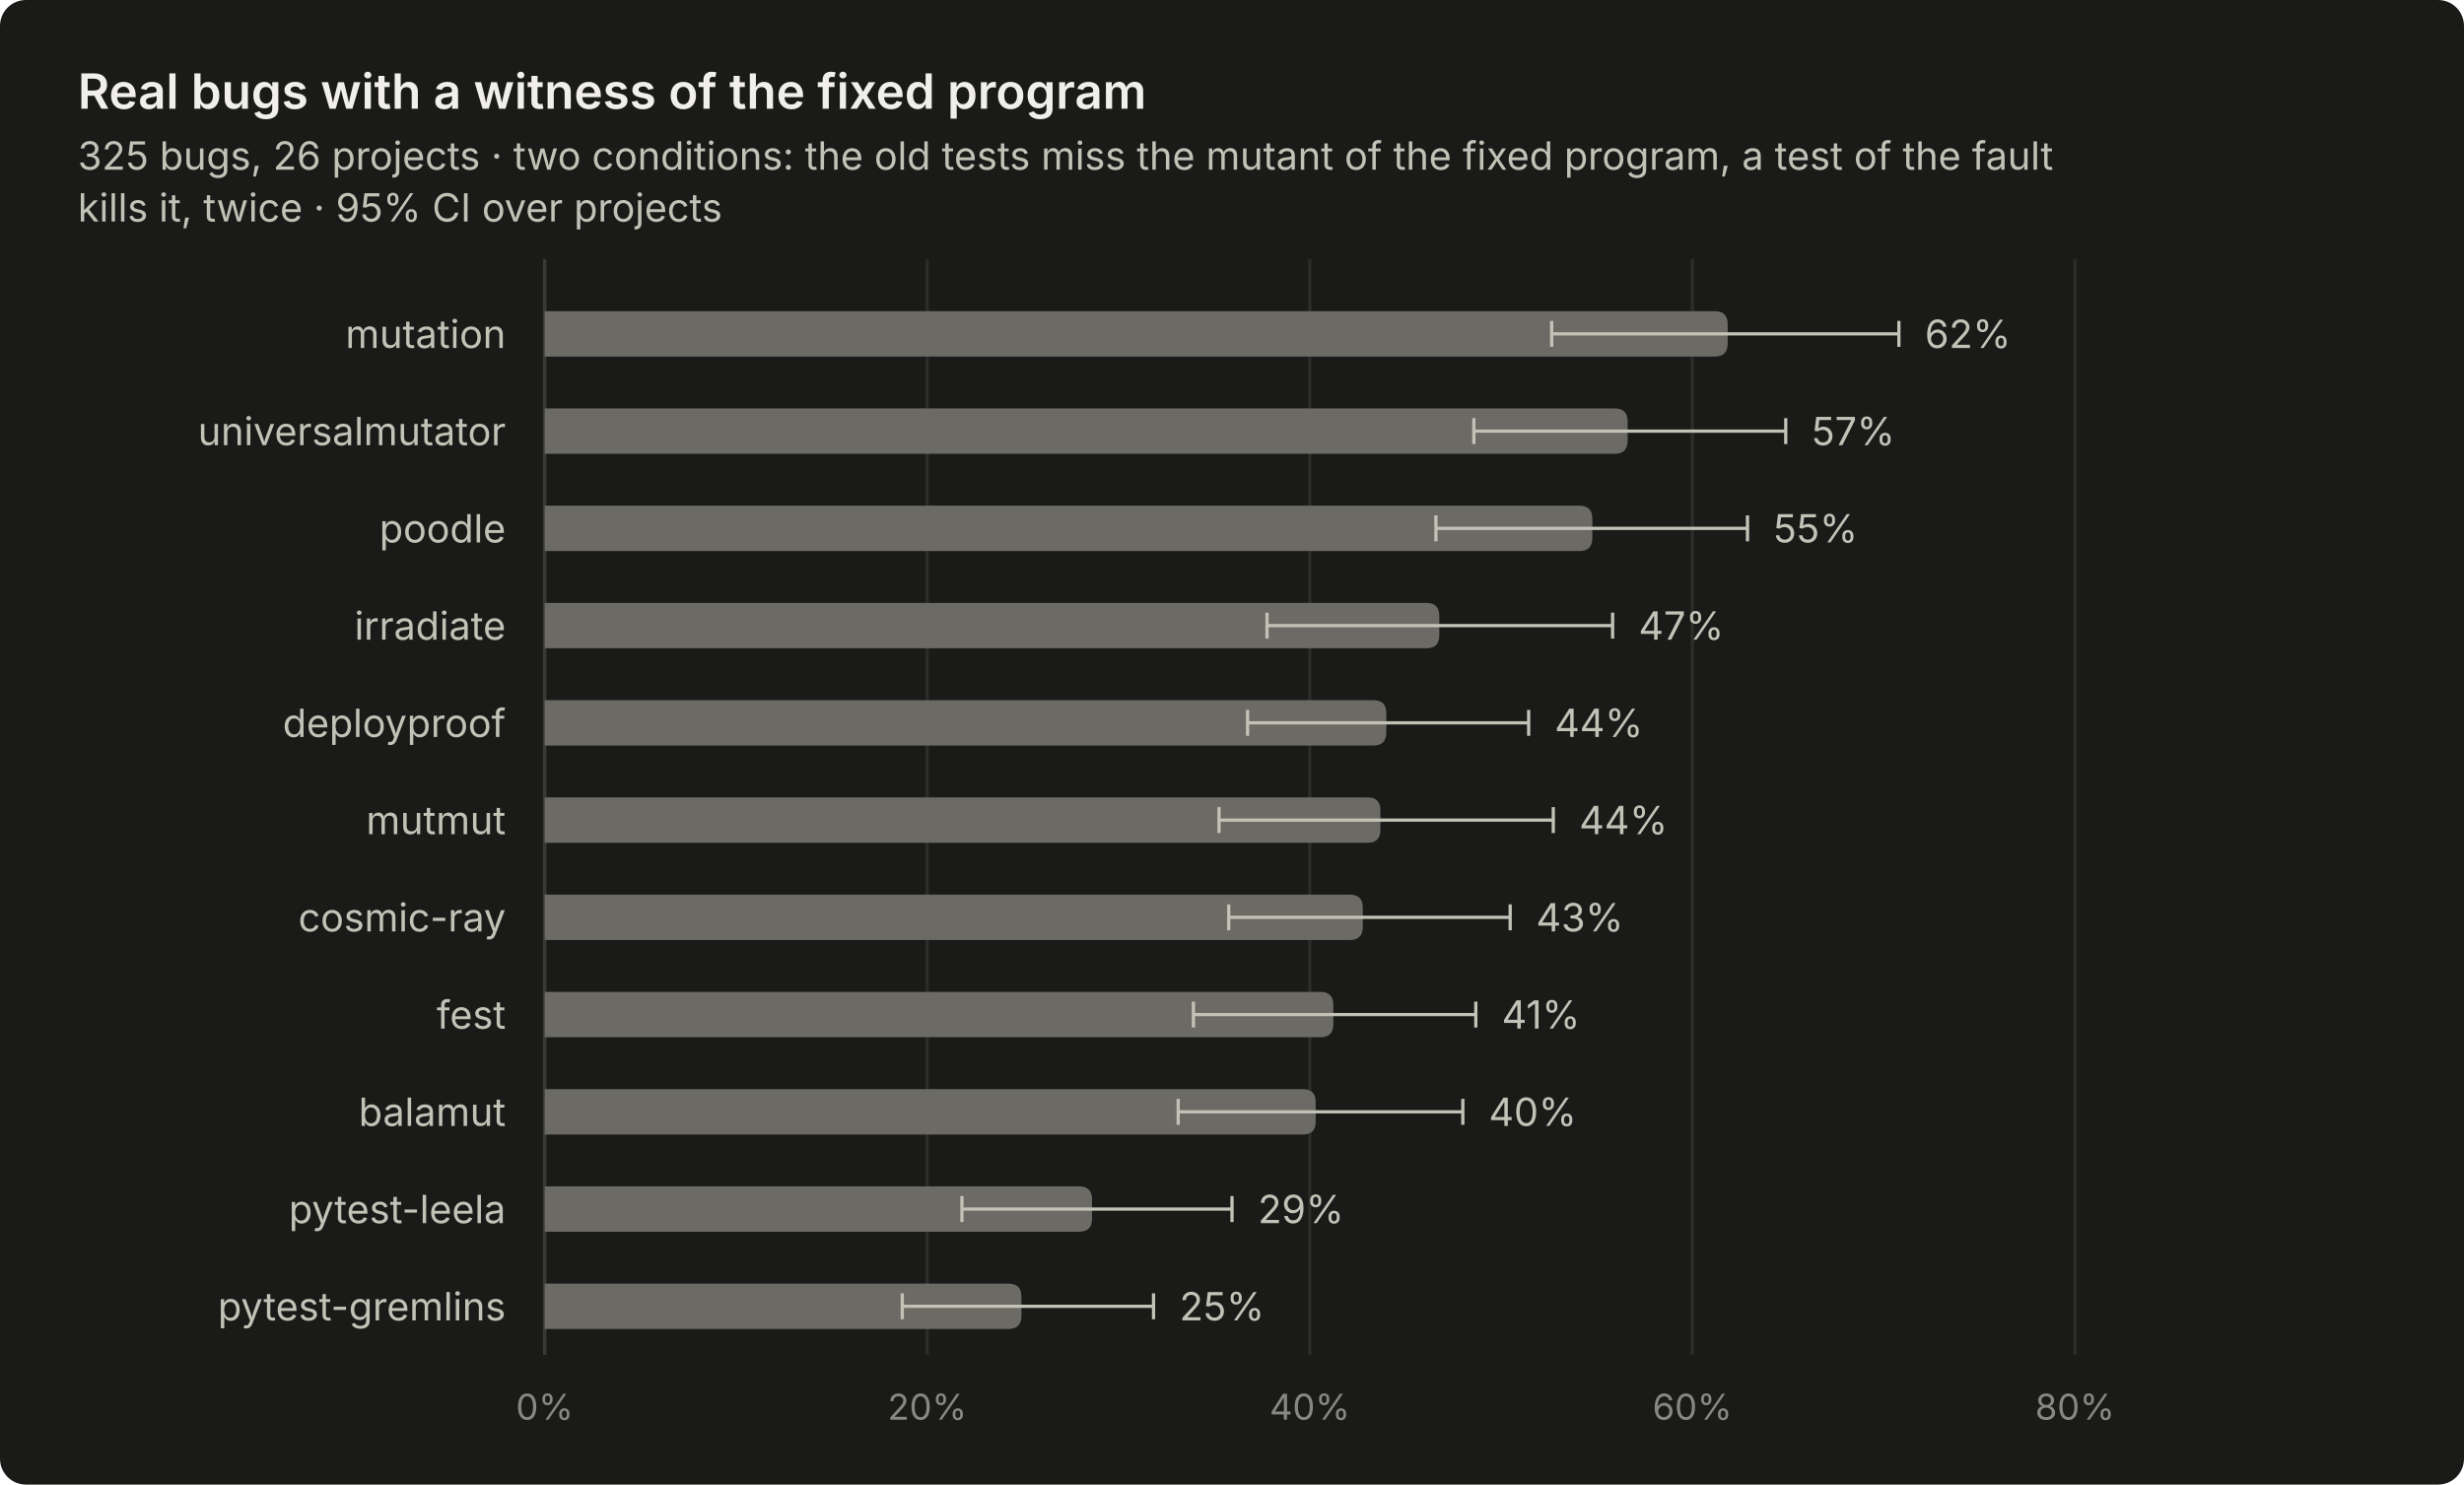
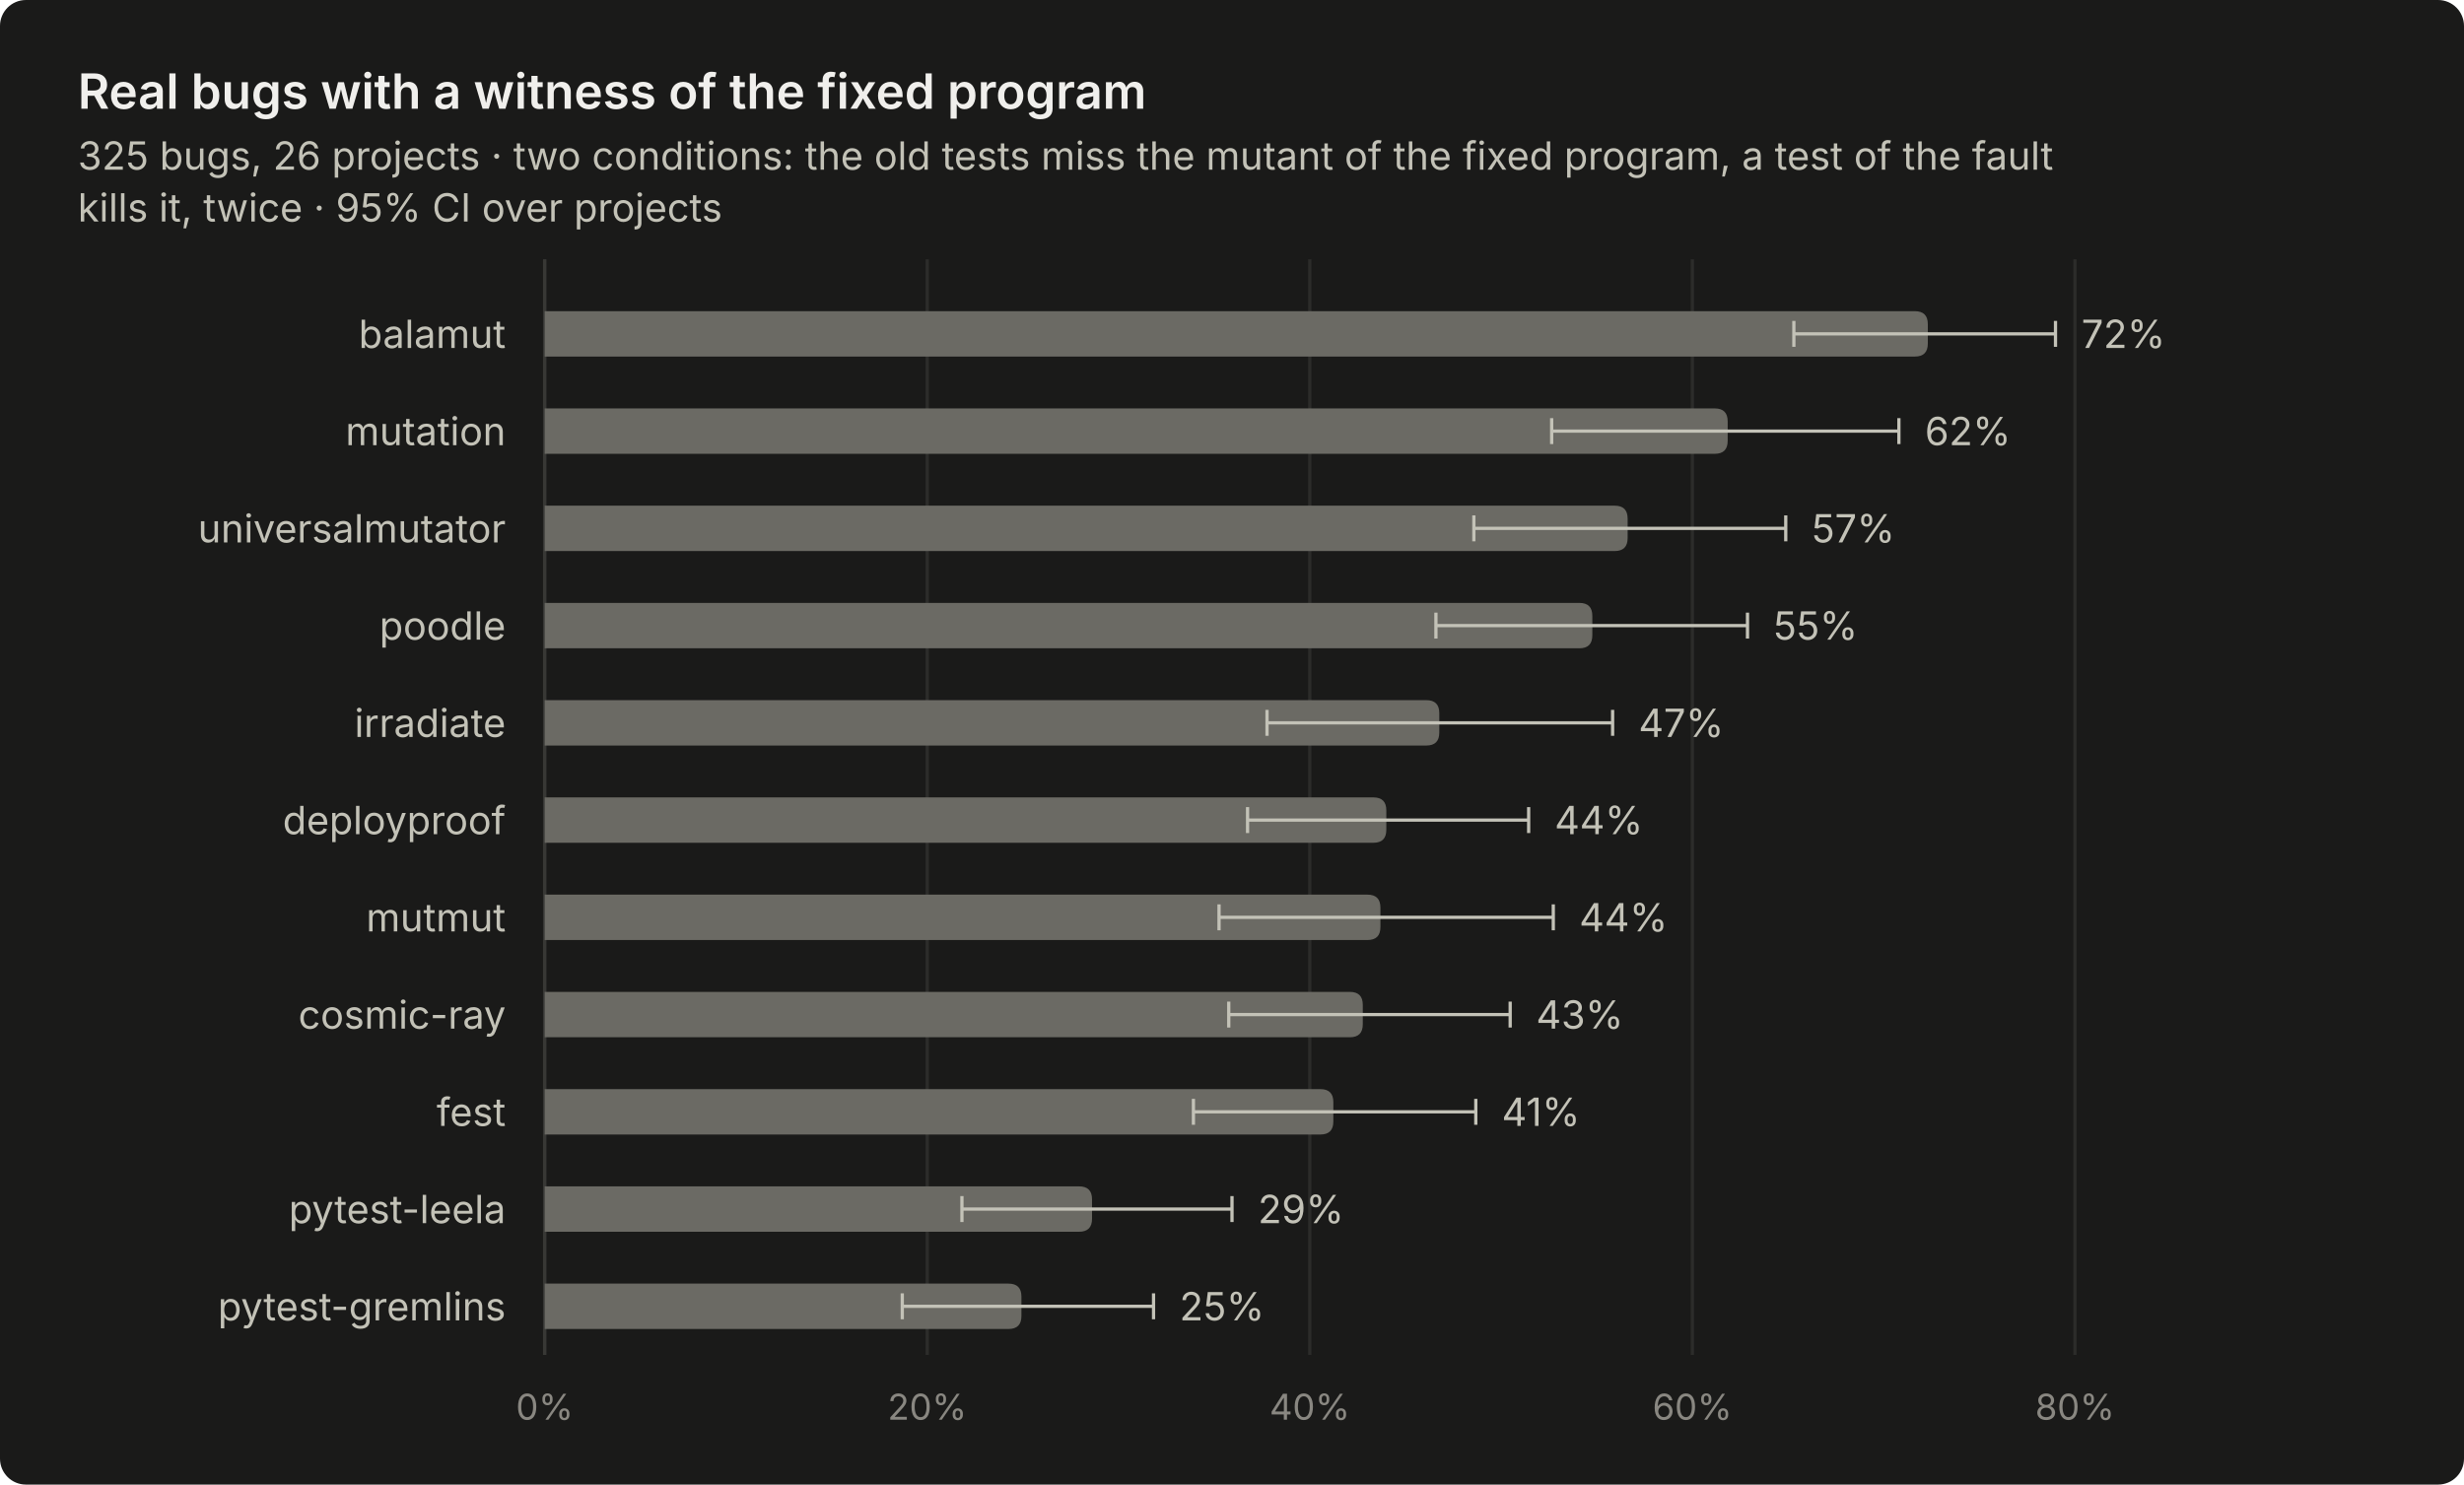
<svg xmlns="http://www.w3.org/2000/svg" width="760" height="458" viewBox="0 0 760 458" font-family="system-ui, -apple-system, &quot;Segoe UI&quot;, sans-serif" role="img" aria-label="Real bugs with a witness of the fixed program">
  <rect width="760" height="458" fill="#1a1a19" rx="8" />
  <text x="24.0" y="28.0" fill="#f0efec" font-size="15" font-weight="600" text-anchor="start" dominant-baseline="middle">Real bugs with a witness of the fixed program</text>
  <text x="24.0" y="48.0" fill="#c3c2b7" font-size="12" font-weight="400" text-anchor="start" dominant-baseline="middle">325 bugs, 26 projects · two conditions: the old tests miss the mutant of the fixed program, a test of the fault</text>
  <text x="24.0" y="64.0" fill="#c3c2b7" font-size="12" font-weight="400" text-anchor="start" dominant-baseline="middle">kills it, twice · 95% CI over projects</text>
  <g transform="translate(0,16)">
    <line x1="168.0" y1="64" x2="168.0" y2="402" stroke="#2c2c2a" stroke-width="1" />
    <text x="168.0" y="418.0" fill="#898781" font-size="11" font-weight="400" text-anchor="middle" dominant-baseline="middle">0%</text>
    <line x1="286.0" y1="64" x2="286.0" y2="402" stroke="#2c2c2a" stroke-width="1" />
    <text x="286.0" y="418.0" fill="#898781" font-size="11" font-weight="400" text-anchor="middle" dominant-baseline="middle">20%</text>
    <line x1="404.0" y1="64" x2="404.0" y2="402" stroke="#2c2c2a" stroke-width="1" />
    <text x="404.0" y="418.0" fill="#898781" font-size="11" font-weight="400" text-anchor="middle" dominant-baseline="middle">40%</text>
    <line x1="522.0" y1="64" x2="522.0" y2="402" stroke="#2c2c2a" stroke-width="1" />
    <text x="522.0" y="418.0" fill="#898781" font-size="11" font-weight="400" text-anchor="middle" dominant-baseline="middle">60%</text>
    <line x1="640.0" y1="64" x2="640.0" y2="402" stroke="#2c2c2a" stroke-width="1" />
    <text x="640.0" y="418.0" fill="#898781" font-size="11" font-weight="400" text-anchor="middle" dominant-baseline="middle">80%</text>
    <line x1="168" y1="64" x2="168" y2="402" stroke="#383835" stroke-width="1" />
-     <text x="156.0" y="87.0" fill="#c3c2b7" font-size="12" font-weight="400" text-anchor="end" dominant-baseline="middle">mutation</text>
-     <path d="M168.00,80.00 H528.89 Q532.89,80.00 532.89,84.00 V90.00 Q532.89,94.00 528.89,94.00 H168.00 Z" fill="#6b6a64" />
-     <line x1="478.6" y1="87.0" x2="585.7" y2="87.0" stroke="#c3c2b7" stroke-width="1" />
-     <line x1="478.6" y1="83.0" x2="478.6" y2="91.0" stroke="#c3c2b7" stroke-width="1" />
-     <line x1="585.7" y1="83.0" x2="585.7" y2="91.0" stroke="#c3c2b7" stroke-width="1" />
-     <text x="593.7" y="87.0" fill="#c3c2b7" font-size="12" font-weight="400" text-anchor="start" dominant-baseline="middle">62%</text>
-     <text x="156.0" y="117.0" fill="#c3c2b7" font-size="12" font-weight="400" text-anchor="end" dominant-baseline="middle">universalmutator</text>
-     <path d="M168.00,110.00 H498.03 Q502.03,110.00 502.03,114.00 V120.00 Q502.03,124.00 498.03,124.00 H168.00 Z" fill="#6b6a64" />
-     <line x1="454.6" y1="117.0" x2="550.8" y2="117.0" stroke="#c3c2b7" stroke-width="1" />
-     <line x1="454.6" y1="113.0" x2="454.6" y2="121.0" stroke="#c3c2b7" stroke-width="1" />
-     <line x1="550.8" y1="113.0" x2="550.8" y2="121.0" stroke="#c3c2b7" stroke-width="1" />
-     <text x="558.8" y="117.0" fill="#c3c2b7" font-size="12" font-weight="400" text-anchor="start" dominant-baseline="middle">57%</text>
-     <text x="156.0" y="147.0" fill="#c3c2b7" font-size="12" font-weight="400" text-anchor="end" dominant-baseline="middle">poodle</text>
-     <path d="M168.00,140.00 H487.14 Q491.14,140.00 491.14,144.00 V150.00 Q491.14,154.00 487.14,154.00 H168.00 Z" fill="#6b6a64" />
-     <line x1="442.9" y1="147.0" x2="539.0" y2="147.0" stroke="#c3c2b7" stroke-width="1" />
-     <line x1="442.9" y1="143.0" x2="442.9" y2="151.0" stroke="#c3c2b7" stroke-width="1" />
-     <line x1="539.0" y1="143.0" x2="539.0" y2="151.0" stroke="#c3c2b7" stroke-width="1" />
-     <text x="547.0" y="147.0" fill="#c3c2b7" font-size="12" font-weight="400" text-anchor="start" dominant-baseline="middle">55%</text>
-     <text x="156.0" y="177.0" fill="#c3c2b7" font-size="12" font-weight="400" text-anchor="end" dominant-baseline="middle">irradiate</text>
-     <path d="M168.00,170.00 H439.94 Q443.94,170.00 443.94,174.00 V180.00 Q443.94,184.00 439.94,184.00 H168.00 Z" fill="#6b6a64" />
-     <line x1="390.8" y1="177.0" x2="497.4" y2="177.0" stroke="#c3c2b7" stroke-width="1" />
-     <line x1="390.8" y1="173.0" x2="390.8" y2="181.0" stroke="#c3c2b7" stroke-width="1" />
-     <line x1="497.4" y1="173.0" x2="497.4" y2="181.0" stroke="#c3c2b7" stroke-width="1" />
-     <text x="505.4" y="177.0" fill="#c3c2b7" font-size="12" font-weight="400" text-anchor="start" dominant-baseline="middle">47%</text>
-     <text x="156.0" y="207.0" fill="#c3c2b7" font-size="12" font-weight="400" text-anchor="end" dominant-baseline="middle">deployproof</text>
-     <path d="M168.00,200.00 H423.60 Q427.60,200.00 427.60,204.00 V210.00 Q427.60,214.00 423.60,214.00 H168.00 Z" fill="#6b6a64" />
-     <line x1="384.8" y1="207.0" x2="471.5" y2="207.0" stroke="#c3c2b7" stroke-width="1" />
-     <line x1="384.8" y1="203.0" x2="384.8" y2="211.0" stroke="#c3c2b7" stroke-width="1" />
-     <line x1="471.5" y1="203.0" x2="471.5" y2="211.0" stroke="#c3c2b7" stroke-width="1" />
-     <text x="479.5" y="207.0" fill="#c3c2b7" font-size="12" font-weight="400" text-anchor="start" dominant-baseline="middle">44%</text>
-     <text x="156.0" y="237.0" fill="#c3c2b7" font-size="12" font-weight="400" text-anchor="end" dominant-baseline="middle">mutmut</text>
-     <path d="M168.00,230.00 H421.78 Q425.78,230.00 425.78,234.00 V240.00 Q425.78,244.00 421.78,244.00 H168.00 Z" fill="#6b6a64" />
-     <line x1="376.0" y1="237.0" x2="479.1" y2="237.0" stroke="#c3c2b7" stroke-width="1" />
-     <line x1="376.0" y1="233.0" x2="376.0" y2="241.0" stroke="#c3c2b7" stroke-width="1" />
-     <line x1="479.1" y1="233.0" x2="479.1" y2="241.0" stroke="#c3c2b7" stroke-width="1" />
-     <text x="487.1" y="237.0" fill="#c3c2b7" font-size="12" font-weight="400" text-anchor="start" dominant-baseline="middle">44%</text>
-     <text x="156.0" y="267.0" fill="#c3c2b7" font-size="12" font-weight="400" text-anchor="end" dominant-baseline="middle">cosmic-ray</text>
-     <path d="M168.00,260.00 H416.34 Q420.34,260.00 420.34,264.00 V270.00 Q420.34,274.00 416.34,274.00 H168.00 Z" fill="#6b6a64" />
-     <line x1="379.0" y1="267.0" x2="465.8" y2="267.0" stroke="#c3c2b7" stroke-width="1" />
-     <line x1="379.0" y1="263.0" x2="379.0" y2="271.0" stroke="#c3c2b7" stroke-width="1" />
-     <line x1="465.8" y1="263.0" x2="465.8" y2="271.0" stroke="#c3c2b7" stroke-width="1" />
-     <text x="473.8" y="267.0" fill="#c3c2b7" font-size="12" font-weight="400" text-anchor="start" dominant-baseline="middle">43%</text>
-     <text x="156.0" y="297.0" fill="#c3c2b7" font-size="12" font-weight="400" text-anchor="end" dominant-baseline="middle">fest</text>
-     <path d="M168.00,290.00 H407.26 Q411.26,290.00 411.26,294.00 V300.00 Q411.26,304.00 407.26,304.00 H168.00 Z" fill="#6b6a64" />
-     <line x1="368.1" y1="297.0" x2="455.2" y2="297.0" stroke="#c3c2b7" stroke-width="1" />
-     <line x1="368.1" y1="293.0" x2="368.1" y2="301.0" stroke="#c3c2b7" stroke-width="1" />
-     <line x1="455.2" y1="293.0" x2="455.2" y2="301.0" stroke="#c3c2b7" stroke-width="1" />
-     <text x="463.2" y="297.0" fill="#c3c2b7" font-size="12" font-weight="400" text-anchor="start" dominant-baseline="middle">41%</text>
-     <text x="156.0" y="327.0" fill="#c3c2b7" font-size="12" font-weight="400" text-anchor="end" dominant-baseline="middle">balamut</text>
-     <path d="M168.00,320.00 H401.82 Q405.82,320.00 405.82,324.00 V330.00 Q405.82,334.00 401.82,334.00 H168.00 Z" fill="#6b6a64" />
-     <line x1="363.4" y1="327.0" x2="451.2" y2="327.0" stroke="#c3c2b7" stroke-width="1" />
-     <line x1="363.4" y1="323.0" x2="363.4" y2="331.0" stroke="#c3c2b7" stroke-width="1" />
-     <line x1="451.2" y1="323.0" x2="451.2" y2="331.0" stroke="#c3c2b7" stroke-width="1" />
-     <text x="459.2" y="327.0" fill="#c3c2b7" font-size="12" font-weight="400" text-anchor="start" dominant-baseline="middle">40%</text>
+     <text x="156.0" y="87.0" fill="#c3c2b7" font-size="12" font-weight="400" text-anchor="end" dominant-baseline="middle">balamut</text>
+     <path d="M168.00,80.00 H590.62 Q594.62,80.00 594.62,84.00 V90.00 Q594.62,94.00 590.62,94.00 H168.00 Z" fill="#6b6a64" />
+     <line x1="553.3" y1="87.0" x2="634.0" y2="87.0" stroke="#c3c2b7" stroke-width="1" />
+     <line x1="553.3" y1="83.0" x2="553.3" y2="91.0" stroke="#c3c2b7" stroke-width="1" />
+     <line x1="634.0" y1="83.0" x2="634.0" y2="91.0" stroke="#c3c2b7" stroke-width="1" />
+     <text x="642.0" y="87.0" fill="#c3c2b7" font-size="12" font-weight="400" text-anchor="start" dominant-baseline="middle">72%</text>
+     <text x="156.0" y="117.0" fill="#c3c2b7" font-size="12" font-weight="400" text-anchor="end" dominant-baseline="middle">mutation</text>
+     <path d="M168.00,110.00 H528.89 Q532.89,110.00 532.89,114.00 V120.00 Q532.89,124.00 528.89,124.00 H168.00 Z" fill="#6b6a64" />
+     <line x1="478.6" y1="117.0" x2="585.7" y2="117.0" stroke="#c3c2b7" stroke-width="1" />
+     <line x1="478.6" y1="113.0" x2="478.6" y2="121.0" stroke="#c3c2b7" stroke-width="1" />
+     <line x1="585.7" y1="113.0" x2="585.7" y2="121.0" stroke="#c3c2b7" stroke-width="1" />
+     <text x="593.7" y="117.0" fill="#c3c2b7" font-size="12" font-weight="400" text-anchor="start" dominant-baseline="middle">62%</text>
+     <text x="156.0" y="147.0" fill="#c3c2b7" font-size="12" font-weight="400" text-anchor="end" dominant-baseline="middle">universalmutator</text>
+     <path d="M168.00,140.00 H498.03 Q502.03,140.00 502.03,144.00 V150.00 Q502.03,154.00 498.03,154.00 H168.00 Z" fill="#6b6a64" />
+     <line x1="454.6" y1="147.0" x2="550.8" y2="147.0" stroke="#c3c2b7" stroke-width="1" />
+     <line x1="454.6" y1="143.0" x2="454.6" y2="151.0" stroke="#c3c2b7" stroke-width="1" />
+     <line x1="550.8" y1="143.0" x2="550.8" y2="151.0" stroke="#c3c2b7" stroke-width="1" />
+     <text x="558.8" y="147.0" fill="#c3c2b7" font-size="12" font-weight="400" text-anchor="start" dominant-baseline="middle">57%</text>
+     <text x="156.0" y="177.0" fill="#c3c2b7" font-size="12" font-weight="400" text-anchor="end" dominant-baseline="middle">poodle</text>
+     <path d="M168.00,170.00 H487.14 Q491.14,170.00 491.14,174.00 V180.00 Q491.14,184.00 487.14,184.00 H168.00 Z" fill="#6b6a64" />
+     <line x1="442.9" y1="177.0" x2="539.0" y2="177.0" stroke="#c3c2b7" stroke-width="1" />
+     <line x1="442.9" y1="173.0" x2="442.9" y2="181.0" stroke="#c3c2b7" stroke-width="1" />
+     <line x1="539.0" y1="173.0" x2="539.0" y2="181.0" stroke="#c3c2b7" stroke-width="1" />
+     <text x="547.0" y="177.0" fill="#c3c2b7" font-size="12" font-weight="400" text-anchor="start" dominant-baseline="middle">55%</text>
+     <text x="156.0" y="207.0" fill="#c3c2b7" font-size="12" font-weight="400" text-anchor="end" dominant-baseline="middle">irradiate</text>
+     <path d="M168.00,200.00 H439.94 Q443.94,200.00 443.94,204.00 V210.00 Q443.94,214.00 439.94,214.00 H168.00 Z" fill="#6b6a64" />
+     <line x1="390.8" y1="207.0" x2="497.4" y2="207.0" stroke="#c3c2b7" stroke-width="1" />
+     <line x1="390.8" y1="203.0" x2="390.8" y2="211.0" stroke="#c3c2b7" stroke-width="1" />
+     <line x1="497.4" y1="203.0" x2="497.4" y2="211.0" stroke="#c3c2b7" stroke-width="1" />
+     <text x="505.4" y="207.0" fill="#c3c2b7" font-size="12" font-weight="400" text-anchor="start" dominant-baseline="middle">47%</text>
+     <text x="156.0" y="237.0" fill="#c3c2b7" font-size="12" font-weight="400" text-anchor="end" dominant-baseline="middle">deployproof</text>
+     <path d="M168.00,230.00 H423.60 Q427.60,230.00 427.60,234.00 V240.00 Q427.60,244.00 423.60,244.00 H168.00 Z" fill="#6b6a64" />
+     <line x1="384.8" y1="237.0" x2="471.5" y2="237.0" stroke="#c3c2b7" stroke-width="1" />
+     <line x1="384.8" y1="233.0" x2="384.8" y2="241.0" stroke="#c3c2b7" stroke-width="1" />
+     <line x1="471.5" y1="233.0" x2="471.5" y2="241.0" stroke="#c3c2b7" stroke-width="1" />
+     <text x="479.5" y="237.0" fill="#c3c2b7" font-size="12" font-weight="400" text-anchor="start" dominant-baseline="middle">44%</text>
+     <text x="156.0" y="267.0" fill="#c3c2b7" font-size="12" font-weight="400" text-anchor="end" dominant-baseline="middle">mutmut</text>
+     <path d="M168.00,260.00 H421.78 Q425.78,260.00 425.78,264.00 V270.00 Q425.78,274.00 421.78,274.00 H168.00 Z" fill="#6b6a64" />
+     <line x1="376.0" y1="267.0" x2="479.1" y2="267.0" stroke="#c3c2b7" stroke-width="1" />
+     <line x1="376.0" y1="263.0" x2="376.0" y2="271.0" stroke="#c3c2b7" stroke-width="1" />
+     <line x1="479.1" y1="263.0" x2="479.1" y2="271.0" stroke="#c3c2b7" stroke-width="1" />
+     <text x="487.1" y="267.0" fill="#c3c2b7" font-size="12" font-weight="400" text-anchor="start" dominant-baseline="middle">44%</text>
+     <text x="156.0" y="297.0" fill="#c3c2b7" font-size="12" font-weight="400" text-anchor="end" dominant-baseline="middle">cosmic-ray</text>
+     <path d="M168.00,290.00 H416.34 Q420.34,290.00 420.34,294.00 V300.00 Q420.34,304.00 416.34,304.00 H168.00 Z" fill="#6b6a64" />
+     <line x1="379.0" y1="297.0" x2="465.8" y2="297.0" stroke="#c3c2b7" stroke-width="1" />
+     <line x1="379.0" y1="293.0" x2="379.0" y2="301.0" stroke="#c3c2b7" stroke-width="1" />
+     <line x1="465.8" y1="293.0" x2="465.8" y2="301.0" stroke="#c3c2b7" stroke-width="1" />
+     <text x="473.8" y="297.0" fill="#c3c2b7" font-size="12" font-weight="400" text-anchor="start" dominant-baseline="middle">43%</text>
+     <text x="156.0" y="327.0" fill="#c3c2b7" font-size="12" font-weight="400" text-anchor="end" dominant-baseline="middle">fest</text>
+     <path d="M168.00,320.00 H407.26 Q411.26,320.00 411.26,324.00 V330.00 Q411.26,334.00 407.26,334.00 H168.00 Z" fill="#6b6a64" />
+     <line x1="368.1" y1="327.0" x2="455.2" y2="327.0" stroke="#c3c2b7" stroke-width="1" />
+     <line x1="368.1" y1="323.0" x2="368.1" y2="331.0" stroke="#c3c2b7" stroke-width="1" />
+     <line x1="455.2" y1="323.0" x2="455.2" y2="331.0" stroke="#c3c2b7" stroke-width="1" />
+     <text x="463.2" y="327.0" fill="#c3c2b7" font-size="12" font-weight="400" text-anchor="start" dominant-baseline="middle">41%</text>
    <text x="156.0" y="357.0" fill="#c3c2b7" font-size="12" font-weight="400" text-anchor="end" dominant-baseline="middle">pytest-leela</text>
    <path d="M168.00,350.00 H332.83 Q336.83,350.00 336.83,354.00 V360.00 Q336.83,364.00 332.83,364.00 H168.00 Z" fill="#6b6a64" />
    <line x1="296.7" y1="357.0" x2="380.0" y2="357.0" stroke="#c3c2b7" stroke-width="1" />
    <line x1="296.7" y1="353.0" x2="296.7" y2="361.0" stroke="#c3c2b7" stroke-width="1" />
    <line x1="380.0" y1="353.0" x2="380.0" y2="361.0" stroke="#c3c2b7" stroke-width="1" />
    <text x="388.0" y="357.0" fill="#c3c2b7" font-size="12" font-weight="400" text-anchor="start" dominant-baseline="middle">29%</text>
    <text x="156.0" y="387.0" fill="#c3c2b7" font-size="12" font-weight="400" text-anchor="end" dominant-baseline="middle">pytest-gremlins</text>
    <path d="M168.00,380.00 H311.05 Q315.05,380.00 315.05,384.00 V390.00 Q315.05,394.00 311.05,394.00 H168.00 Z" fill="#6b6a64" />
    <line x1="278.3" y1="387.0" x2="355.8" y2="387.0" stroke="#c3c2b7" stroke-width="1" />
    <line x1="278.3" y1="383.0" x2="278.3" y2="391.0" stroke="#c3c2b7" stroke-width="1" />
    <line x1="355.8" y1="383.0" x2="355.8" y2="391.0" stroke="#c3c2b7" stroke-width="1" />
    <text x="363.8" y="387.0" fill="#c3c2b7" font-size="12" font-weight="400" text-anchor="start" dominant-baseline="middle">25%</text>
  </g>
</svg>
